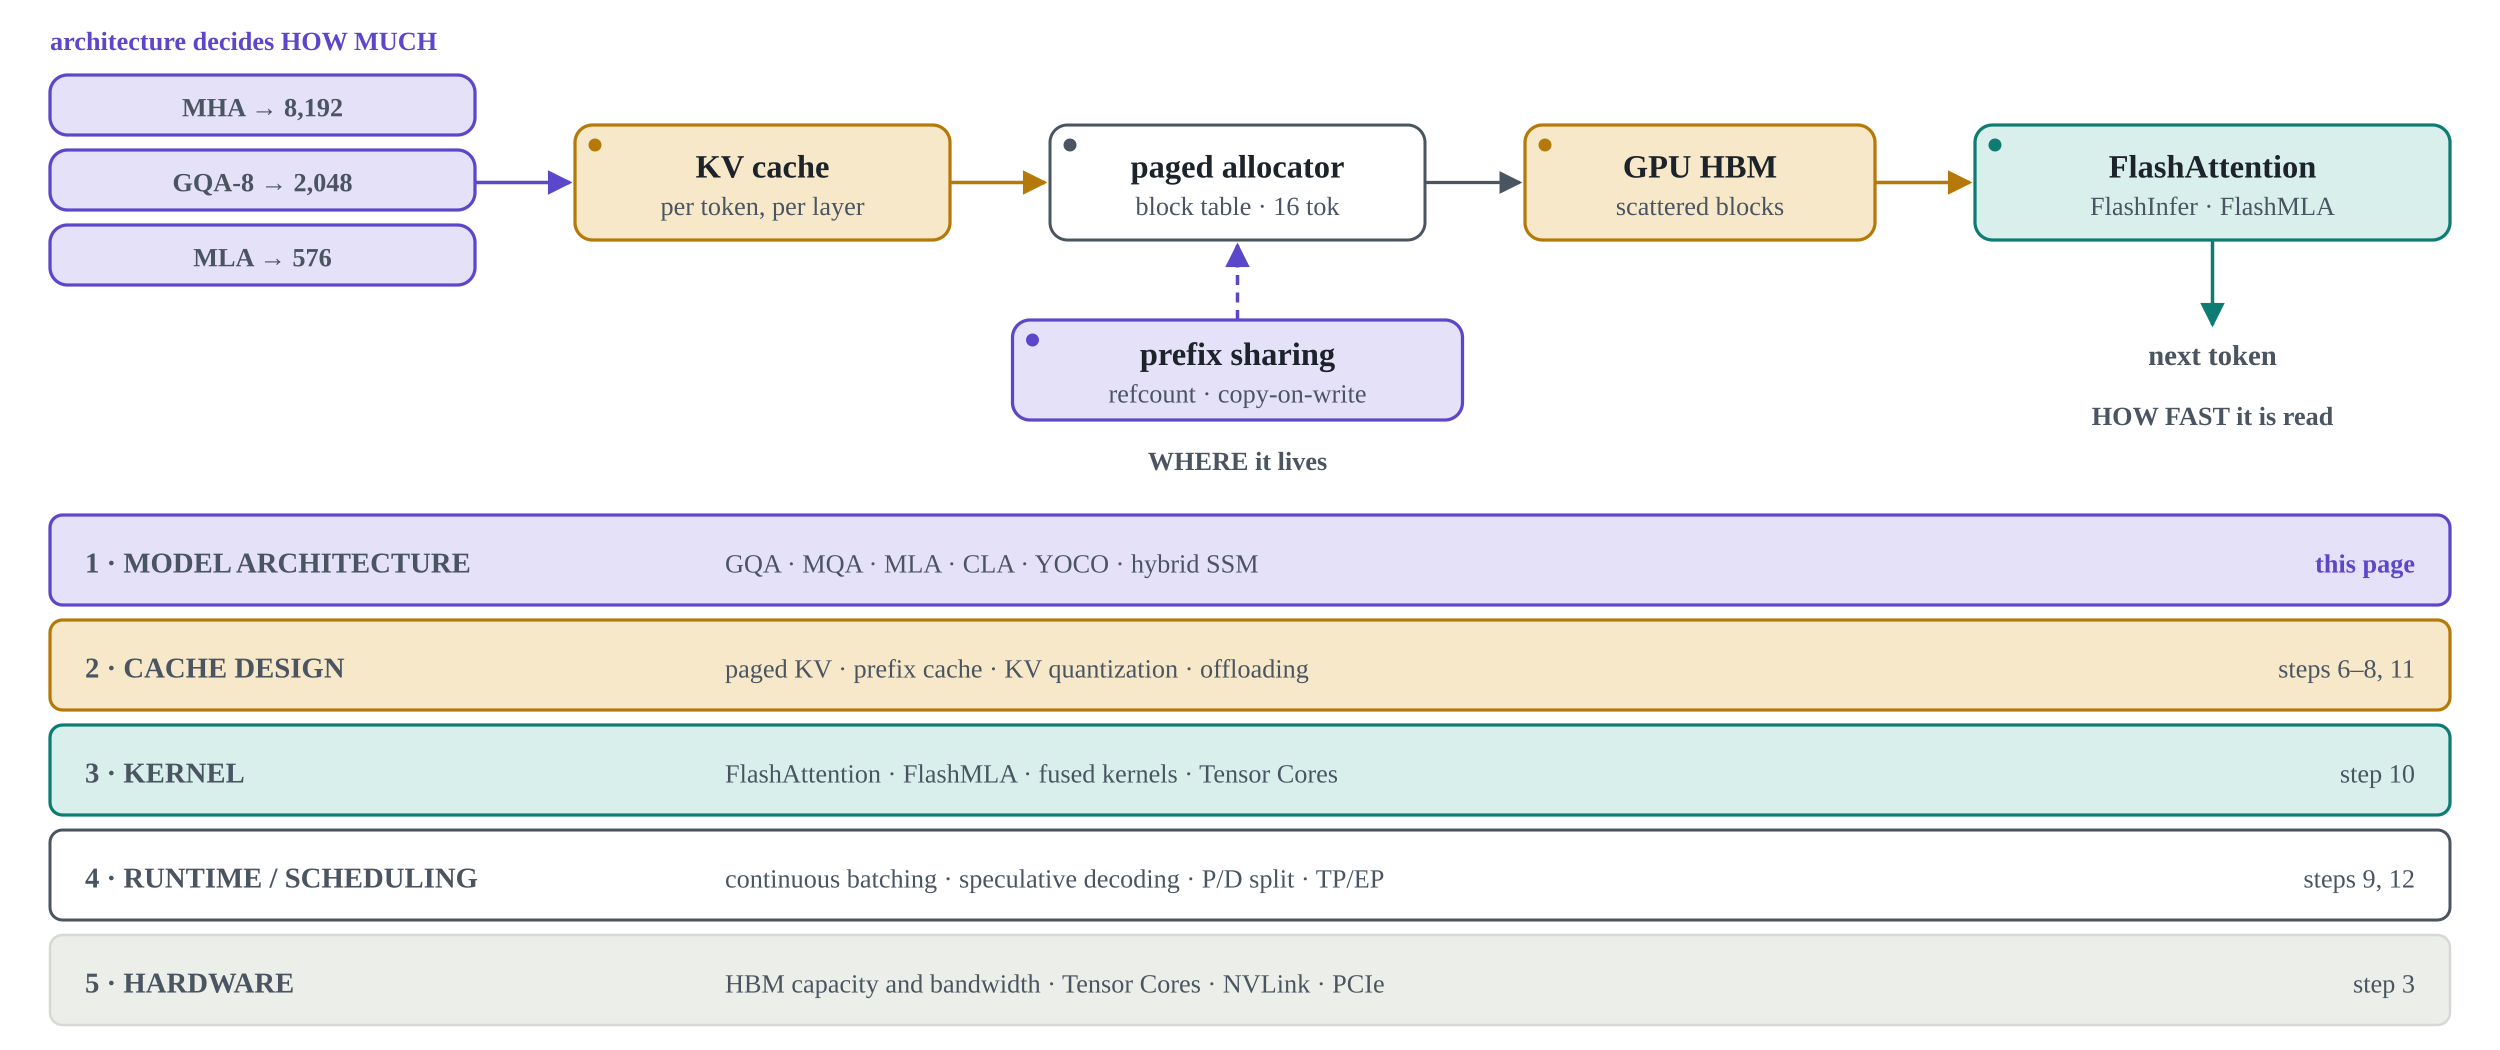
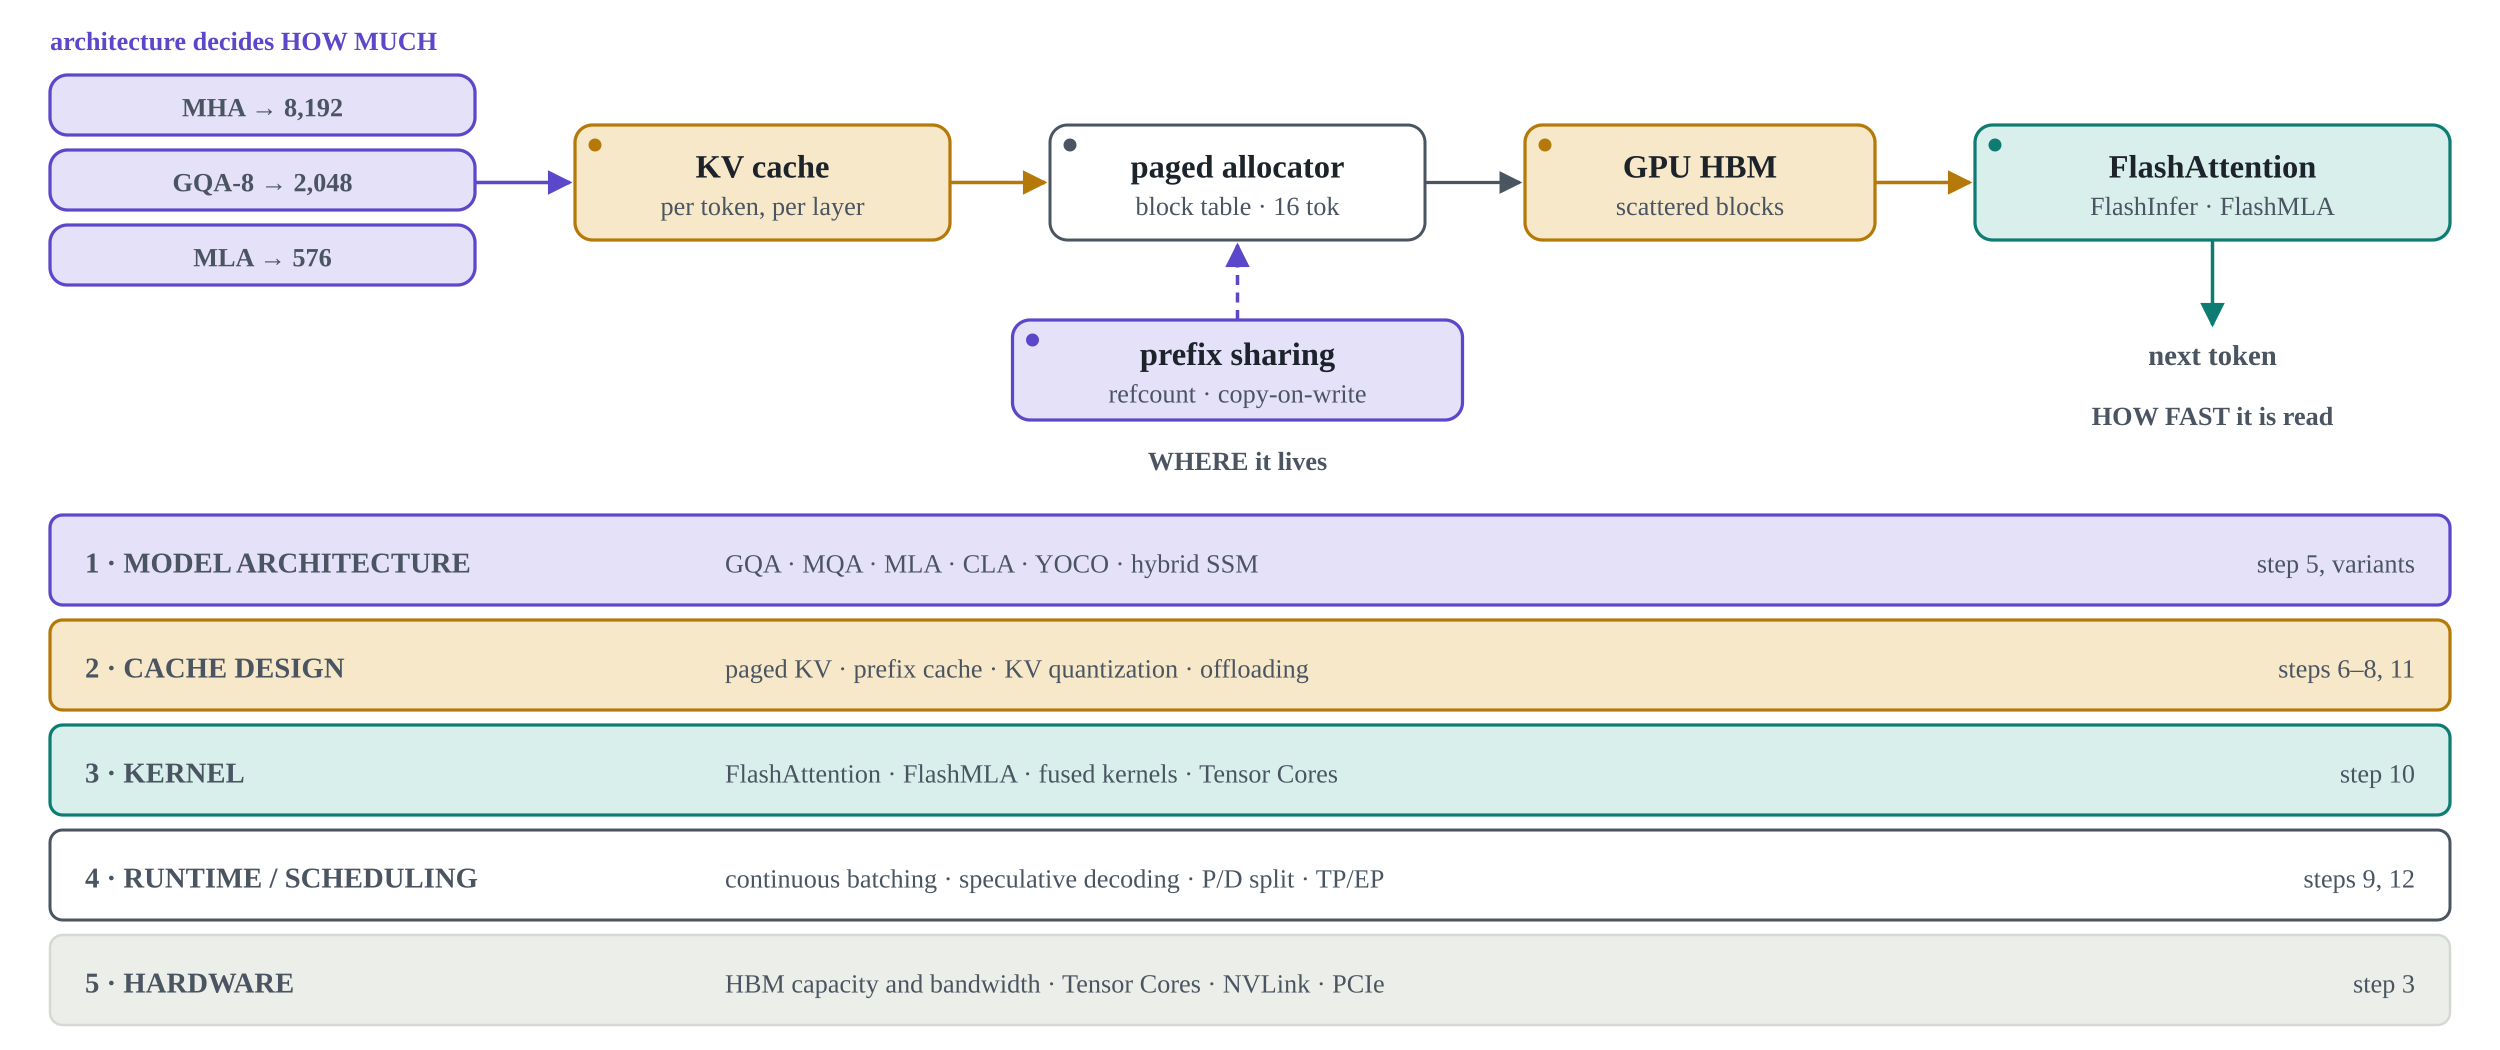
<svg xmlns="http://www.w3.org/2000/svg" class="vsp" viewBox="0 0 1000 420" role="img" aria-label="Where attention variants sit in the inference stack">
  <style>.vsp{font-family:var(--ie-font-mono,"IBM Plex Mono",ui-monospace,Consolas,monospace)} .vsp text{font-size:13px;fill:var(--ie-ink,#1c232b)} .vsp .sm{font-size:11.5px;fill:var(--ie-ink-2,#4a5561)} .vsp .xs{font-size:10.5px;fill:var(--ie-ink-2,#4a5561)} .vsp .b{font-weight:600} .vsp .hd{font-family:var(--ie-font-ui,Archivo,"Helvetica Neue",Arial,sans-serif);font-size:15px;font-weight:700;fill:var(--ie-ink,#1c232b)} .vsp .lg{font-size:20px;font-weight:700} .vsp .n{fill:var(--ie-free,#fff);stroke:var(--ie-ink-2,#4a5561);stroke-width:1.2} .vsp .n-c{fill:var(--ie-compute-bg,#d9efec);stroke:var(--ie-compute,#0e7c72);stroke-width:1.3} .vsp .n-m{fill:var(--ie-memory-bg,#f6e8c8);stroke:var(--ie-memory,#b5790a);stroke-width:1.3} .vsp .n-s{fill:var(--ie-shared-bg,#e5e1f8);stroke:var(--ie-shared,#5b47c9);stroke-width:1.3} .vsp .n-x{fill:var(--ie-waste-bg,#f6dade);stroke:var(--ie-waste,#b42b3e);stroke-width:1.3} .vsp .n-p{fill:var(--ie-paper-2,#eceee9);stroke:var(--ie-rule,#d5d9d3);stroke-width:1} .vsp .n-mm{fill:var(--ie-memory,#b5790a);fill-opacity:.5;stroke:var(--ie-memory,#b5790a);stroke-width:1.3} .vsp .grp{fill:none;stroke:var(--ie-ink-2,#4a5561);stroke-width:1;stroke-dasharray:5 4;opacity:.75} .vsp .grp-m{fill:var(--ie-memory,#b5790a);fill-opacity:.06;stroke:var(--ie-memory,#b5790a);stroke-width:1.2;stroke-dasharray:6 4} .vsp .w-i{fill:none;stroke:var(--ie-ink-2,#4a5561);stroke-width:1.3} .vsp .w-c{fill:none;stroke:var(--ie-compute,#0e7c72);stroke-width:1.4} .vsp .w-m{fill:none;stroke:var(--ie-memory,#b5790a);stroke-width:1.4} .vsp .w-s{fill:none;stroke:var(--ie-shared,#5b47c9);stroke-width:1.4} .vsp .w-x{fill:none;stroke:var(--ie-waste,#b42b3e);stroke-width:1.4} .vsp .dash{stroke-dasharray:4 3} .vsp .rule{fill:none;stroke:var(--ie-rule,#d5d9d3);stroke-width:1} .vsp .f-i{fill:var(--ie-ink-2,#4a5561)} .vsp .f-c{fill:var(--ie-compute,#0e7c72)} .vsp .f-m{fill:var(--ie-memory,#b5790a)} .vsp .f-s{fill:var(--ie-shared,#5b47c9)} .vsp .f-x{fill:var(--ie-waste,#b42b3e)}</style>
  <defs>
    <marker id="stack-ai" viewBox="0 0 10 10" refX="9" refY="5" markerWidth="7" markerHeight="7" orient="auto-start-reverse">
      <path d="M0,0 L10,5 L0,10 z" class="f-i" />
    </marker>
    <marker id="stack-ac" viewBox="0 0 10 10" refX="9" refY="5" markerWidth="7" markerHeight="7" orient="auto-start-reverse">
      <path d="M0,0 L10,5 L0,10 z" class="f-c" />
    </marker>
    <marker id="stack-am" viewBox="0 0 10 10" refX="9" refY="5" markerWidth="7" markerHeight="7" orient="auto-start-reverse">
      <path d="M0,0 L10,5 L0,10 z" class="f-m" />
    </marker>
    <marker id="stack-as" viewBox="0 0 10 10" refX="9" refY="5" markerWidth="7" markerHeight="7" orient="auto-start-reverse">
      <path d="M0,0 L10,5 L0,10 z" class="f-s" />
    </marker>
    <marker id="stack-ax" viewBox="0 0 10 10" refX="9" refY="5" markerWidth="7" markerHeight="7" orient="auto-start-reverse">
      <path d="M0,0 L10,5 L0,10 z" class="f-x" />
    </marker>
  </defs>
  <text x="20" y="20" class="xs b f-s">architecture decides HOW MUCH</text>
  <rect x="20" y="30" width="170" height="24" rx="7" class="n-s" />
  <text x="105" y="46.5" text-anchor="middle" class="xs b">MHA → 8,192</text>
  <rect x="20" y="60" width="170" height="24" rx="7" class="n-s" />
  <text x="105" y="76.5" text-anchor="middle" class="xs b">GQA-8 → 2,048</text>
  <rect x="20" y="90" width="170" height="24" rx="7" class="n-s" />
  <text x="105" y="106.5" text-anchor="middle" class="xs b">MLA → 576</text>
  <rect x="230" y="50" width="150" height="46" rx="7" class="n-m" />
  <circle cx="238" cy="58" r="2.6" class="f-m" />
  <text x="305" y="71" text-anchor="middle" class="b">KV cache</text>
  <text x="305" y="86" text-anchor="middle" class="xs">per token, per layer</text>
  <rect x="420" y="50" width="150" height="46" rx="7" class="n" />
  <circle cx="428" cy="58" r="2.6" class="f-i" />
  <text x="495" y="71" text-anchor="middle" class="b">paged allocator</text>
  <text x="495" y="86" text-anchor="middle" class="xs">block table · 16 tok</text>
  <rect x="610" y="50" width="140" height="46" rx="7" class="n-m" />
  <circle cx="618" cy="58" r="2.6" class="f-m" />
  <text x="680" y="71" text-anchor="middle" class="b">GPU HBM</text>
  <text x="680" y="86" text-anchor="middle" class="xs">scattered blocks</text>
  <rect x="790" y="50" width="190" height="46" rx="7" class="n-c" />
  <circle cx="798" cy="58" r="2.6" class="f-c" />
  <text x="885" y="71" text-anchor="middle" class="b">FlashAttention</text>
  <text x="885" y="86" text-anchor="middle" class="xs">FlashInfer · FlashMLA</text>
  <rect x="405" y="128" width="180" height="40" rx="7" class="n-s" />
  <circle cx="413" cy="136" r="2.6" class="f-s" />
  <text x="495" y="146" text-anchor="middle" class="b">prefix sharing</text>
  <text x="495" y="161" text-anchor="middle" class="xs">refcount · copy-on-write</text>
  <path d="M190,73 L228,73" class="w-s" marker-end="url(#stack-as)" />
  <path d="M380,73 L418,73" class="w-m" marker-end="url(#stack-am)" />
  <path d="M570,73 L608,73" class="w-i" marker-end="url(#stack-ai)" />
  <path d="M750,73 L788,73" class="w-m" marker-end="url(#stack-am)" />
  <path d="M495,128 L495,98" class="w-s dash" marker-end="url(#stack-as)" />
  <path d="M885,96 L885,130" class="w-c" marker-end="url(#stack-ac)" />
  <text x="885" y="146" text-anchor="middle" class="sm b">next token</text>
  <text x="495" y="188" text-anchor="middle" class="xs b">WHERE it lives</text>
  <text x="885" y="170" text-anchor="middle" class="xs b">HOW FAST it is read</text>
  <rect x="20" y="206" width="960" height="36" rx="5" class="n-s" />
  <text x="34" y="229" class="sm b">1 · MODEL ARCHITECTURE</text>
  <text x="290" y="229" class="xs">GQA · MQA · MLA · CLA · YOCO · hybrid SSM</text>
-   <text x="966" y="229" text-anchor="end" class="xs b f-s">this page</text>
+   <text x="966" y="229" text-anchor="end" class="xs">step 5, variants</text>
  <rect x="20" y="248" width="960" height="36" rx="5" class="n-m" />
  <text x="34" y="271" class="sm b">2 · CACHE DESIGN</text>
  <text x="290" y="271" class="xs">paged KV · prefix cache · KV quantization · offloading</text>
  <text x="966" y="271" text-anchor="end" class="xs">steps 6–8, 11</text>
  <rect x="20" y="290" width="960" height="36" rx="5" class="n-c" />
  <text x="34" y="313" class="sm b">3 · KERNEL</text>
  <text x="290" y="313" class="xs">FlashAttention · FlashMLA · fused kernels · Tensor Cores</text>
  <text x="966" y="313" text-anchor="end" class="xs">step 10</text>
  <rect x="20" y="332" width="960" height="36" rx="5" class="n" />
  <text x="34" y="355" class="sm b">4 · RUNTIME / SCHEDULING</text>
  <text x="290" y="355" class="xs">continuous batching · speculative decoding · P/D split · TP/EP</text>
  <text x="966" y="355" text-anchor="end" class="xs">steps 9, 12</text>
  <rect x="20" y="374" width="960" height="36" rx="5" class="n-p" />
  <text x="34" y="397" class="sm b">5 · HARDWARE</text>
  <text x="290" y="397" class="xs">HBM capacity and bandwidth · Tensor Cores · NVLink · PCIe</text>
  <text x="966" y="397" text-anchor="end" class="xs">step 3</text>
</svg>
